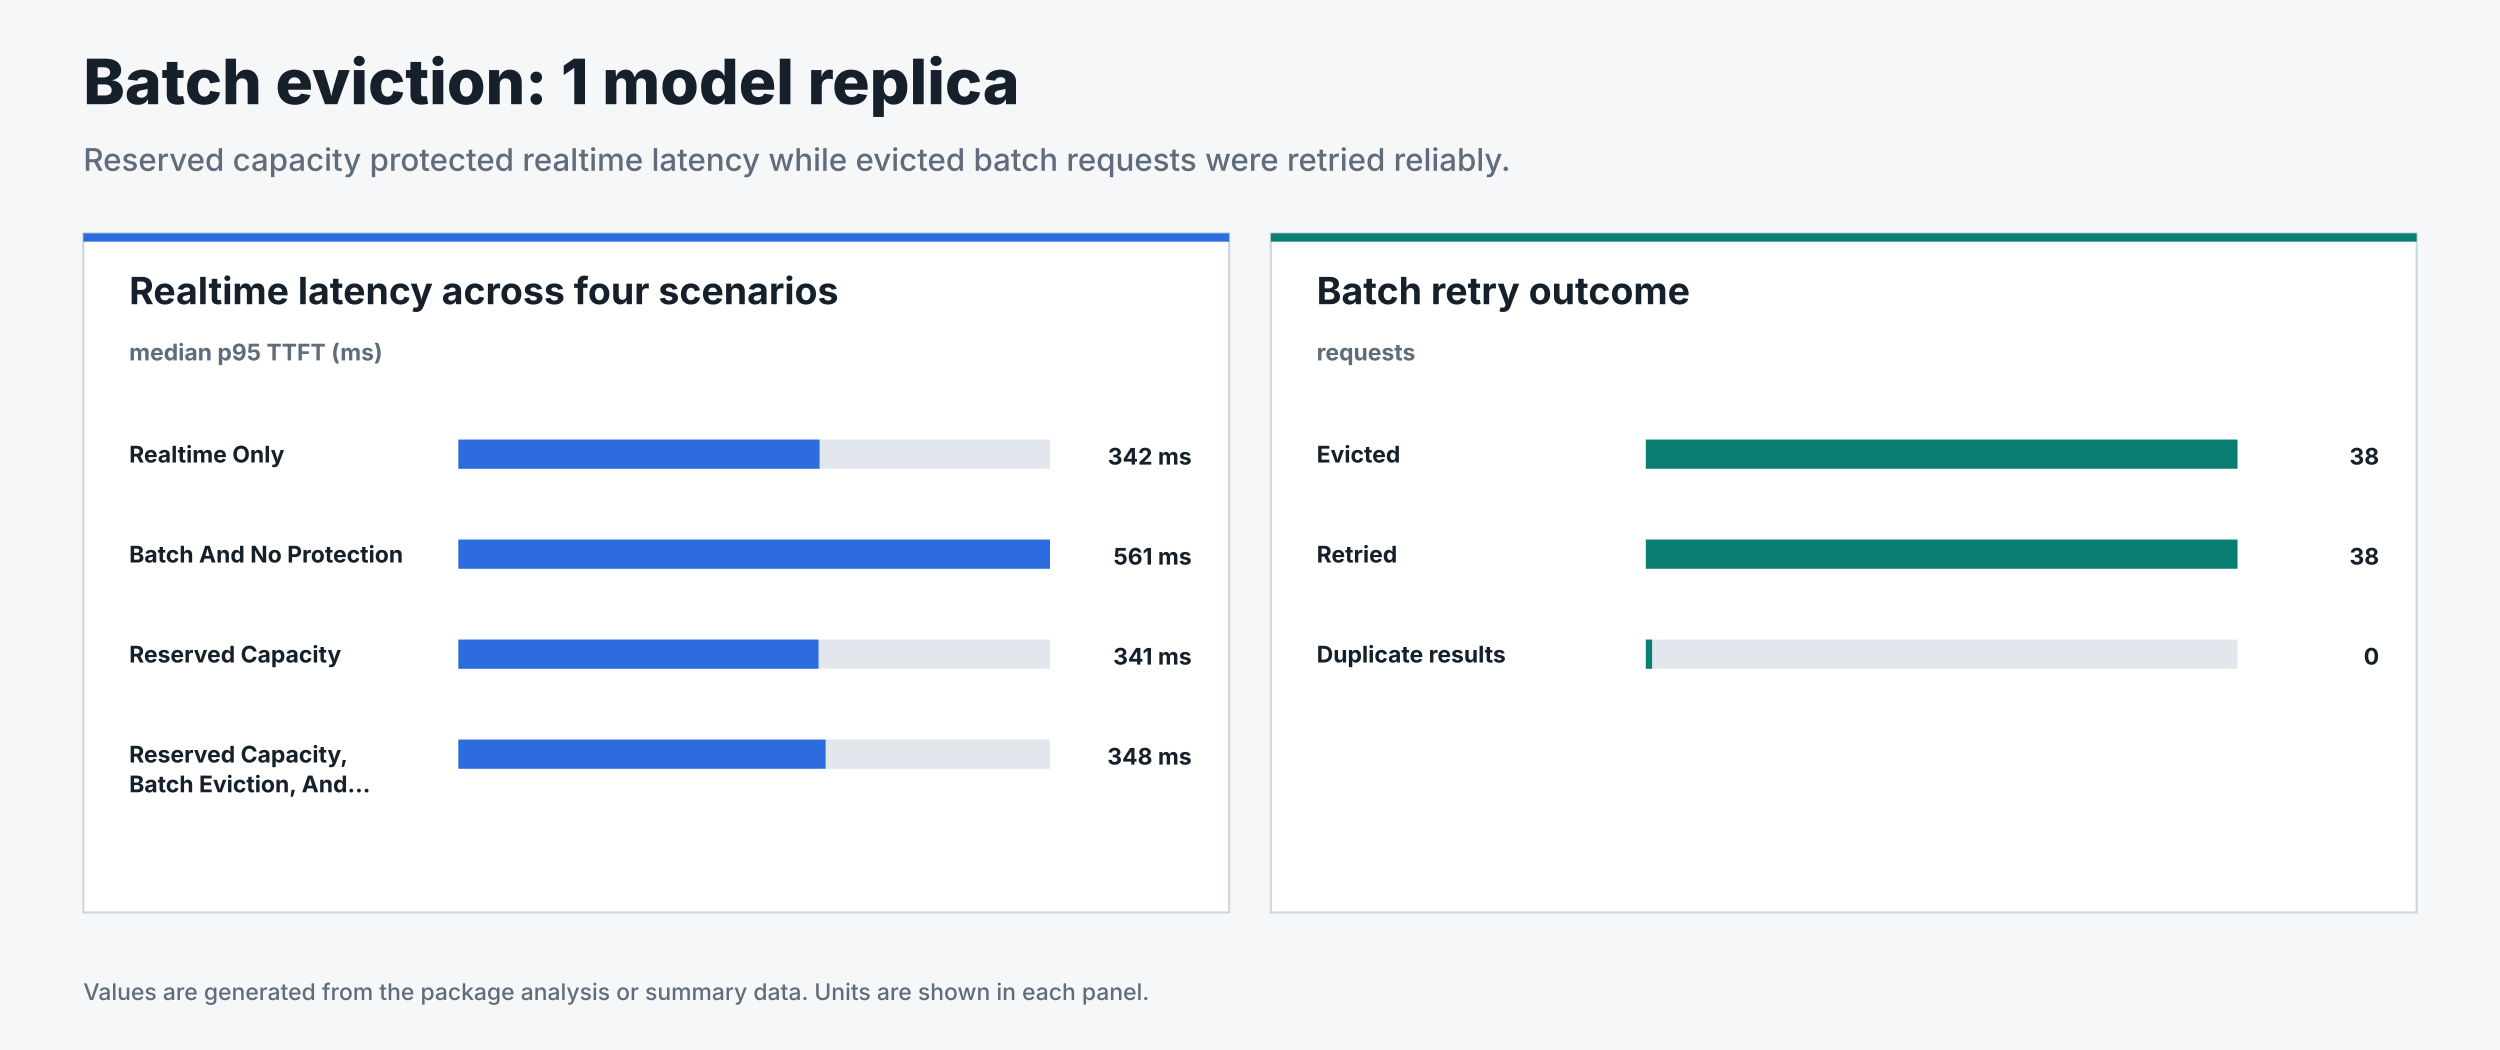
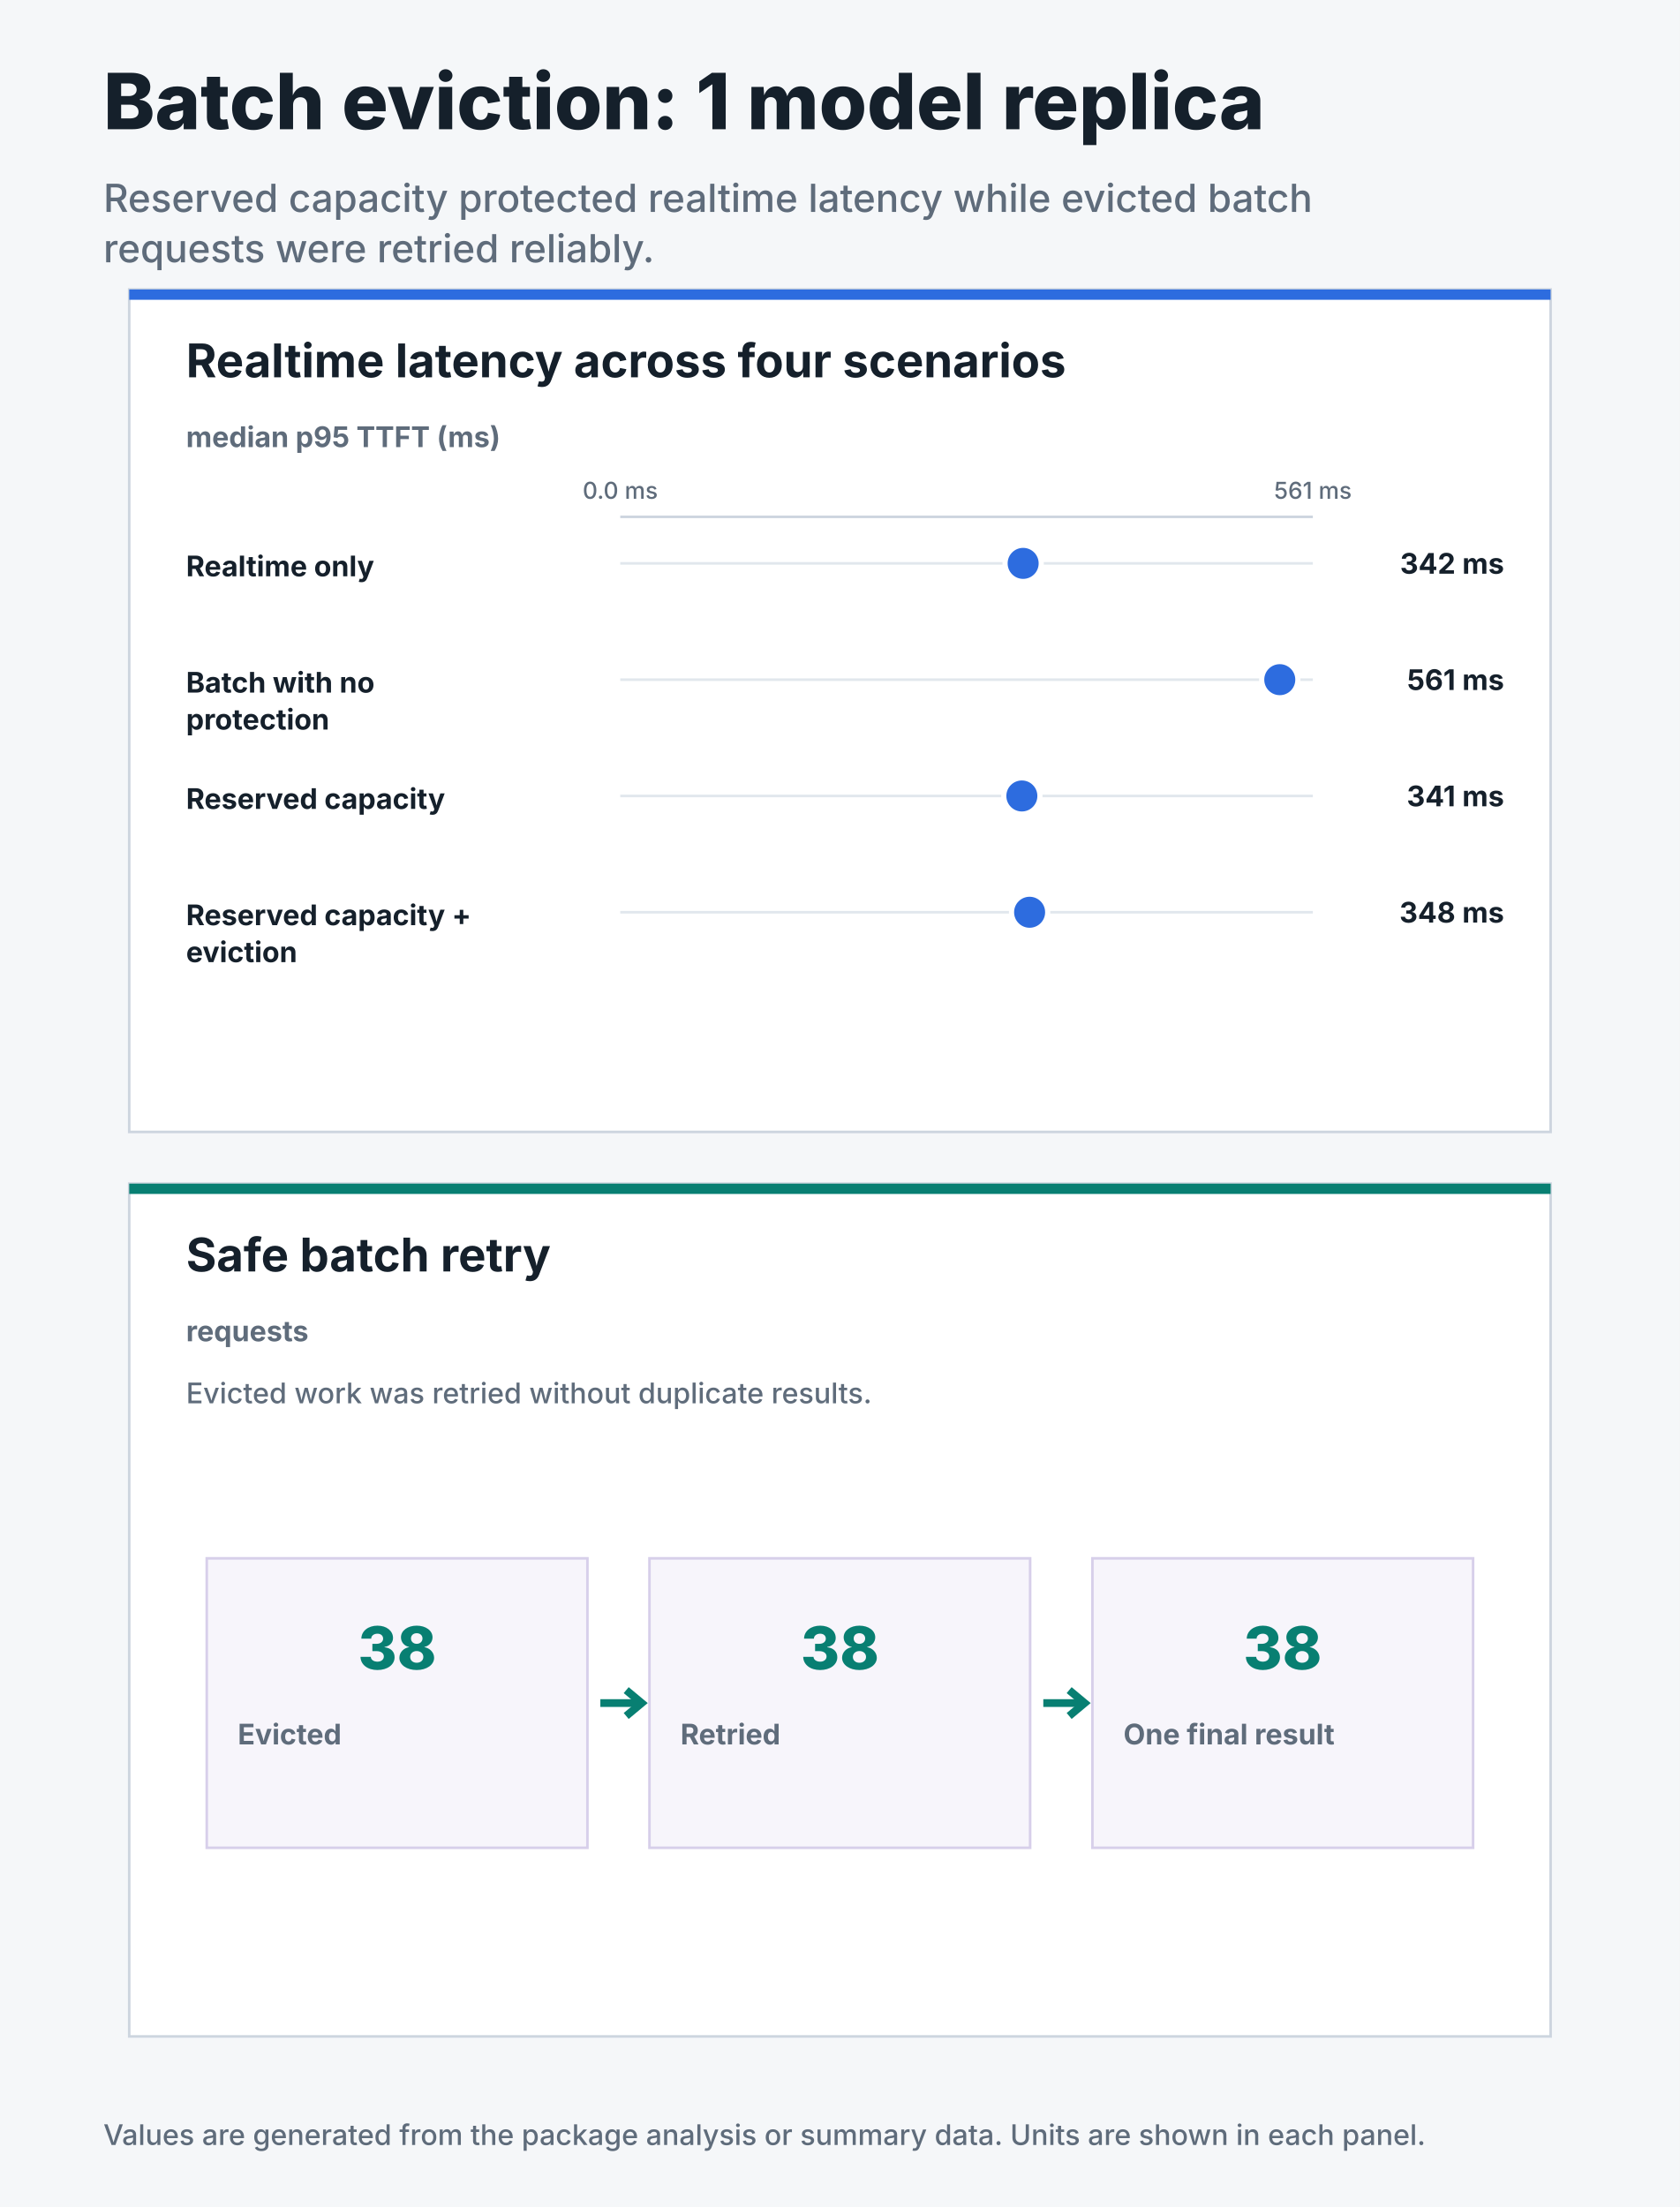
- <svg xmlns="http://www.w3.org/2000/svg" width="1200" height="504" viewBox="0 0 1200 504" role="img" aria-labelledby="title desc">
+ <svg xmlns="http://www.w3.org/2000/svg" width="650" height="854" viewBox="0 0 650 854" role="img" aria-labelledby="title desc">
  <style>text{font-family:Inter,Arial,sans-serif;letter-spacing:0}</style>
-   <rect width="1200" height="504" fill="#f5f7f9" />
+   <rect width="650" height="854" fill="#f5f7f9" />
  <text x="40.0" y="50.0" fill="#15202b" font-size="30" font-weight="800" text-anchor="start">Batch eviction: 1 model replica</text>
  <text x="40.0" y="82.0" fill="#5f6c7b" font-size="15" font-weight="550">
-     <tspan x="40.0" dy="0.0">Reserved capacity protected realtime latency while evicted batch requests were retried reliably.</tspan>
+     <tspan x="40.0" dy="0.0">Reserved capacity protected realtime latency while evicted batch</tspan>
+     <tspan x="40.0" dy="19.5">requests were retried reliably.</tspan>
  </text>
-   <rect x="40" y="112" width="550" height="326" fill="#ffffff" stroke="#cdd5df" />
-   <rect x="40" y="112" width="550" height="4" fill="#2d6cdf" />
-   <text x="62.0" y="146.0" fill="#15202b" font-size="18" font-weight="750">
-     <tspan x="62.0" dy="0.0">Realtime latency across four scenarios</tspan>
+   <rect x="50" y="112" width="550" height="326" fill="#ffffff" stroke="#cdd5df" />
+   <rect x="50" y="112" width="550" height="4" fill="#2d6cdf" />
+   <text x="72.0" y="146.0" fill="#15202b" font-size="18" font-weight="750">
+     <tspan x="72.0" dy="0.0">Realtime latency across four scenarios</tspan>
  </text>
-   <text x="62.0" y="173.0" fill="#5f6c7b" font-size="11" font-weight="650" text-anchor="start">median p95 TTFT (ms)</text>
-   <text x="62.0" y="222.0" fill="#15202b" font-size="11" font-weight="650">
-     <tspan x="62.0" dy="0.0">Realtime Only</tspan>
+   <text x="72.0" y="173.0" fill="#5f6c7b" font-size="11" font-weight="650" text-anchor="start">median p95 TTFT (ms)</text>
+   <line x1="240" y1="200" x2="508" y2="200" stroke="#cdd5df" />
+   <text x="240.0" y="193.0" fill="#5f6c7b" font-size="9" font-weight="550" text-anchor="middle">0.0 ms</text>
+   <text x="508.0" y="193.0" fill="#5f6c7b" font-size="9" font-weight="550" text-anchor="middle">561 ms</text>
+   <text x="72.0" y="223.0" fill="#15202b" font-size="11" font-weight="650">
+     <tspan x="72.0" dy="0.0">Realtime only</tspan>
  </text>
-   <rect x="220" y="211.0" width="284" height="14" fill="#e1e7ed" />
-   <rect x="220" y="211.0" width="173.4" height="14" fill="#2d6cdf" />
-   <text x="572.0" y="223.0" fill="#15202b" font-size="11" font-weight="750" text-anchor="end">342 ms</text>
-   <text x="62.0" y="270.0" fill="#15202b" font-size="11" font-weight="650">
-     <tspan x="62.0" dy="0.0">Batch And No Protection</tspan>
+   <line x1="240" y1="218.0" x2="508" y2="218.0" stroke="#e1e7ed" />
+   <circle cx="395.9" cy="218.0" r="7" fill="#2d6cdf" stroke="#ffffff" stroke-width="2" />
+   <text x="582.0" y="222.0" fill="#15202b" font-size="11" font-weight="750" text-anchor="end">342 ms</text>
+   <text x="72.0" y="268.0" fill="#15202b" font-size="11" font-weight="650">
+     <tspan x="72.0" dy="0.0">Batch with no</tspan>
+     <tspan x="72.0" dy="14.3">protection</tspan>
  </text>
-   <rect x="220" y="259.0" width="284" height="14" fill="#e1e7ed" />
-   <rect x="220" y="259.0" width="284.0" height="14" fill="#2d6cdf" />
-   <text x="572.0" y="271.0" fill="#15202b" font-size="11" font-weight="750" text-anchor="end">561 ms</text>
-   <text x="62.0" y="318.0" fill="#15202b" font-size="11" font-weight="650">
-     <tspan x="62.0" dy="0.0">Reserved Capacity</tspan>
+   <line x1="240" y1="263.0" x2="508" y2="263.0" stroke="#e1e7ed" />
+   <circle cx="495.2" cy="263.0" r="7" fill="#2d6cdf" stroke="#ffffff" stroke-width="2" />
+   <text x="582.0" y="267.0" fill="#15202b" font-size="11" font-weight="750" text-anchor="end">561 ms</text>
+   <text x="72.0" y="313.0" fill="#15202b" font-size="11" font-weight="650">
+     <tspan x="72.0" dy="0.0">Reserved capacity</tspan>
  </text>
-   <rect x="220" y="307.0" width="284" height="14" fill="#e1e7ed" />
-   <rect x="220" y="307.0" width="172.9" height="14" fill="#2d6cdf" />
-   <text x="572.0" y="319.0" fill="#15202b" font-size="11" font-weight="750" text-anchor="end">341 ms</text>
-   <text x="62.0" y="366.0" fill="#15202b" font-size="11" font-weight="650">
-     <tspan x="62.0" dy="0.0">Reserved Capacity,</tspan>
-     <tspan x="62.0" dy="14.3">Batch Eviction, And...</tspan>
+   <line x1="240" y1="308.0" x2="508" y2="308.0" stroke="#e1e7ed" />
+   <circle cx="395.4" cy="308.0" r="7" fill="#2d6cdf" stroke="#ffffff" stroke-width="2" />
+   <text x="582.0" y="312.0" fill="#15202b" font-size="11" font-weight="750" text-anchor="end">341 ms</text>
+   <text x="72.0" y="358.0" fill="#15202b" font-size="11" font-weight="650">
+     <tspan x="72.0" dy="0.0">Reserved capacity +</tspan>
+     <tspan x="72.0" dy="14.3">eviction</tspan>
  </text>
-   <rect x="220" y="355.0" width="284" height="14" fill="#e1e7ed" />
-   <rect x="220" y="355.0" width="176.3" height="14" fill="#2d6cdf" />
-   <text x="572.0" y="367.0" fill="#15202b" font-size="11" font-weight="750" text-anchor="end">348 ms</text>
-   <rect x="610" y="112" width="550" height="326" fill="#ffffff" stroke="#cdd5df" />
-   <rect x="610" y="112" width="550" height="4" fill="#087f72" />
-   <text x="632.0" y="146.0" fill="#15202b" font-size="18" font-weight="750">
-     <tspan x="632.0" dy="0.0">Batch retry outcome</tspan>
+   <line x1="240" y1="353.0" x2="508" y2="353.0" stroke="#e1e7ed" />
+   <circle cx="398.4" cy="353.0" r="7" fill="#2d6cdf" stroke="#ffffff" stroke-width="2" />
+   <text x="582.0" y="357.0" fill="#15202b" font-size="11" font-weight="750" text-anchor="end">348 ms</text>
+   <rect x="50" y="458" width="550" height="330" fill="#ffffff" stroke="#cdd5df" />
+   <rect x="50" y="458" width="550" height="4" fill="#087f72" />
+   <text x="72.0" y="492.0" fill="#15202b" font-size="18" font-weight="750">
+     <tspan x="72.0" dy="0.0">Safe batch retry</tspan>
  </text>
-   <text x="632.0" y="173.0" fill="#5f6c7b" font-size="11" font-weight="650" text-anchor="start">requests</text>
-   <text x="632.0" y="222.0" fill="#15202b" font-size="11" font-weight="650">
-     <tspan x="632.0" dy="0.0">Evicted</tspan>
+   <text x="72.0" y="519.0" fill="#5f6c7b" font-size="11" font-weight="650" text-anchor="start">requests</text>
+   <text x="72.0" y="543.0" fill="#5f6c7b" font-size="11" font-weight="500">
+     <tspan x="72.0" dy="0.0">Evicted work was retried without duplicate results.</tspan>
  </text>
-   <rect x="790" y="211.0" width="284" height="14" fill="#e1e7ed" />
-   <rect x="790" y="211.0" width="284.0" height="14" fill="#087f72" />
-   <text x="1142.0" y="223.0" fill="#15202b" font-size="11" font-weight="750" text-anchor="end">38</text>
-   <text x="632.0" y="270.0" fill="#15202b" font-size="11" font-weight="650">
-     <tspan x="632.0" dy="0.0">Retried</tspan>
+   <rect x="80.0" y="603.0" width="147.3" height="112" fill="#f7f5fb" stroke="#d7cfea" />
+   <text x="153.7" y="646.0" fill="#087f72" font-size="23" font-weight="800" text-anchor="middle">38</text>
+   <text x="92.0" y="675.0" fill="#5f6c7b" font-size="11" font-weight="650">
+     <tspan x="92.0" dy="0.0">Evicted</tspan>
  </text>
-   <rect x="790" y="259.0" width="284" height="14" fill="#e1e7ed" />
-   <rect x="790" y="259.0" width="284.0" height="14" fill="#087f72" />
-   <text x="1142.0" y="271.0" fill="#15202b" font-size="11" font-weight="750" text-anchor="end">38</text>
-   <text x="632.0" y="318.0" fill="#15202b" font-size="11" font-weight="650">
-     <tspan x="632.0" dy="0.0">Duplicate results</tspan>
+   <line x1="232.3" y1="659.0" x2="246.3" y2="659.0" stroke="#087f72" stroke-width="3" />
+   <path d="M 242.3 654.0 L 248.3 659.0 L 242.3 664.0" fill="none" stroke="#087f72" stroke-width="3" />
+   <rect x="251.3" y="603.0" width="147.3" height="112" fill="#f7f5fb" stroke="#d7cfea" />
+   <text x="325.0" y="646.0" fill="#087f72" font-size="23" font-weight="800" text-anchor="middle">38</text>
+   <text x="263.3" y="675.0" fill="#5f6c7b" font-size="11" font-weight="650">
+     <tspan x="263.3" dy="0.0">Retried</tspan>
  </text>
-   <rect x="790" y="307.0" width="284" height="14" fill="#e1e7ed" />
-   <rect x="790" y="307.0" width="3.0" height="14" fill="#087f72" />
-   <text x="1142.0" y="319.0" fill="#15202b" font-size="11" font-weight="750" text-anchor="end">0</text>
-   <text x="40.0" y="480.0" fill="#5f6c7b" font-size="11" font-weight="500" text-anchor="start">Values are generated from the package analysis or summary data. Units are shown in each panel.</text>
+   <line x1="403.7" y1="659.0" x2="417.7" y2="659.0" stroke="#087f72" stroke-width="3" />
+   <path d="M 413.7 654.0 L 419.7 659.0 L 413.7 664.0" fill="none" stroke="#087f72" stroke-width="3" />
+   <rect x="422.7" y="603.0" width="147.3" height="112" fill="#f7f5fb" stroke="#d7cfea" />
+   <text x="496.3" y="646.0" fill="#087f72" font-size="23" font-weight="800" text-anchor="middle">38</text>
+   <text x="434.7" y="675.0" fill="#5f6c7b" font-size="11" font-weight="650">
+     <tspan x="434.7" dy="0.0">One final result</tspan>
+   </text>
+   <text x="40.0" y="830.0" fill="#5f6c7b" font-size="11" font-weight="500" text-anchor="start">Values are generated from the package analysis or summary data. Units are shown in each panel.</text>
</svg>
